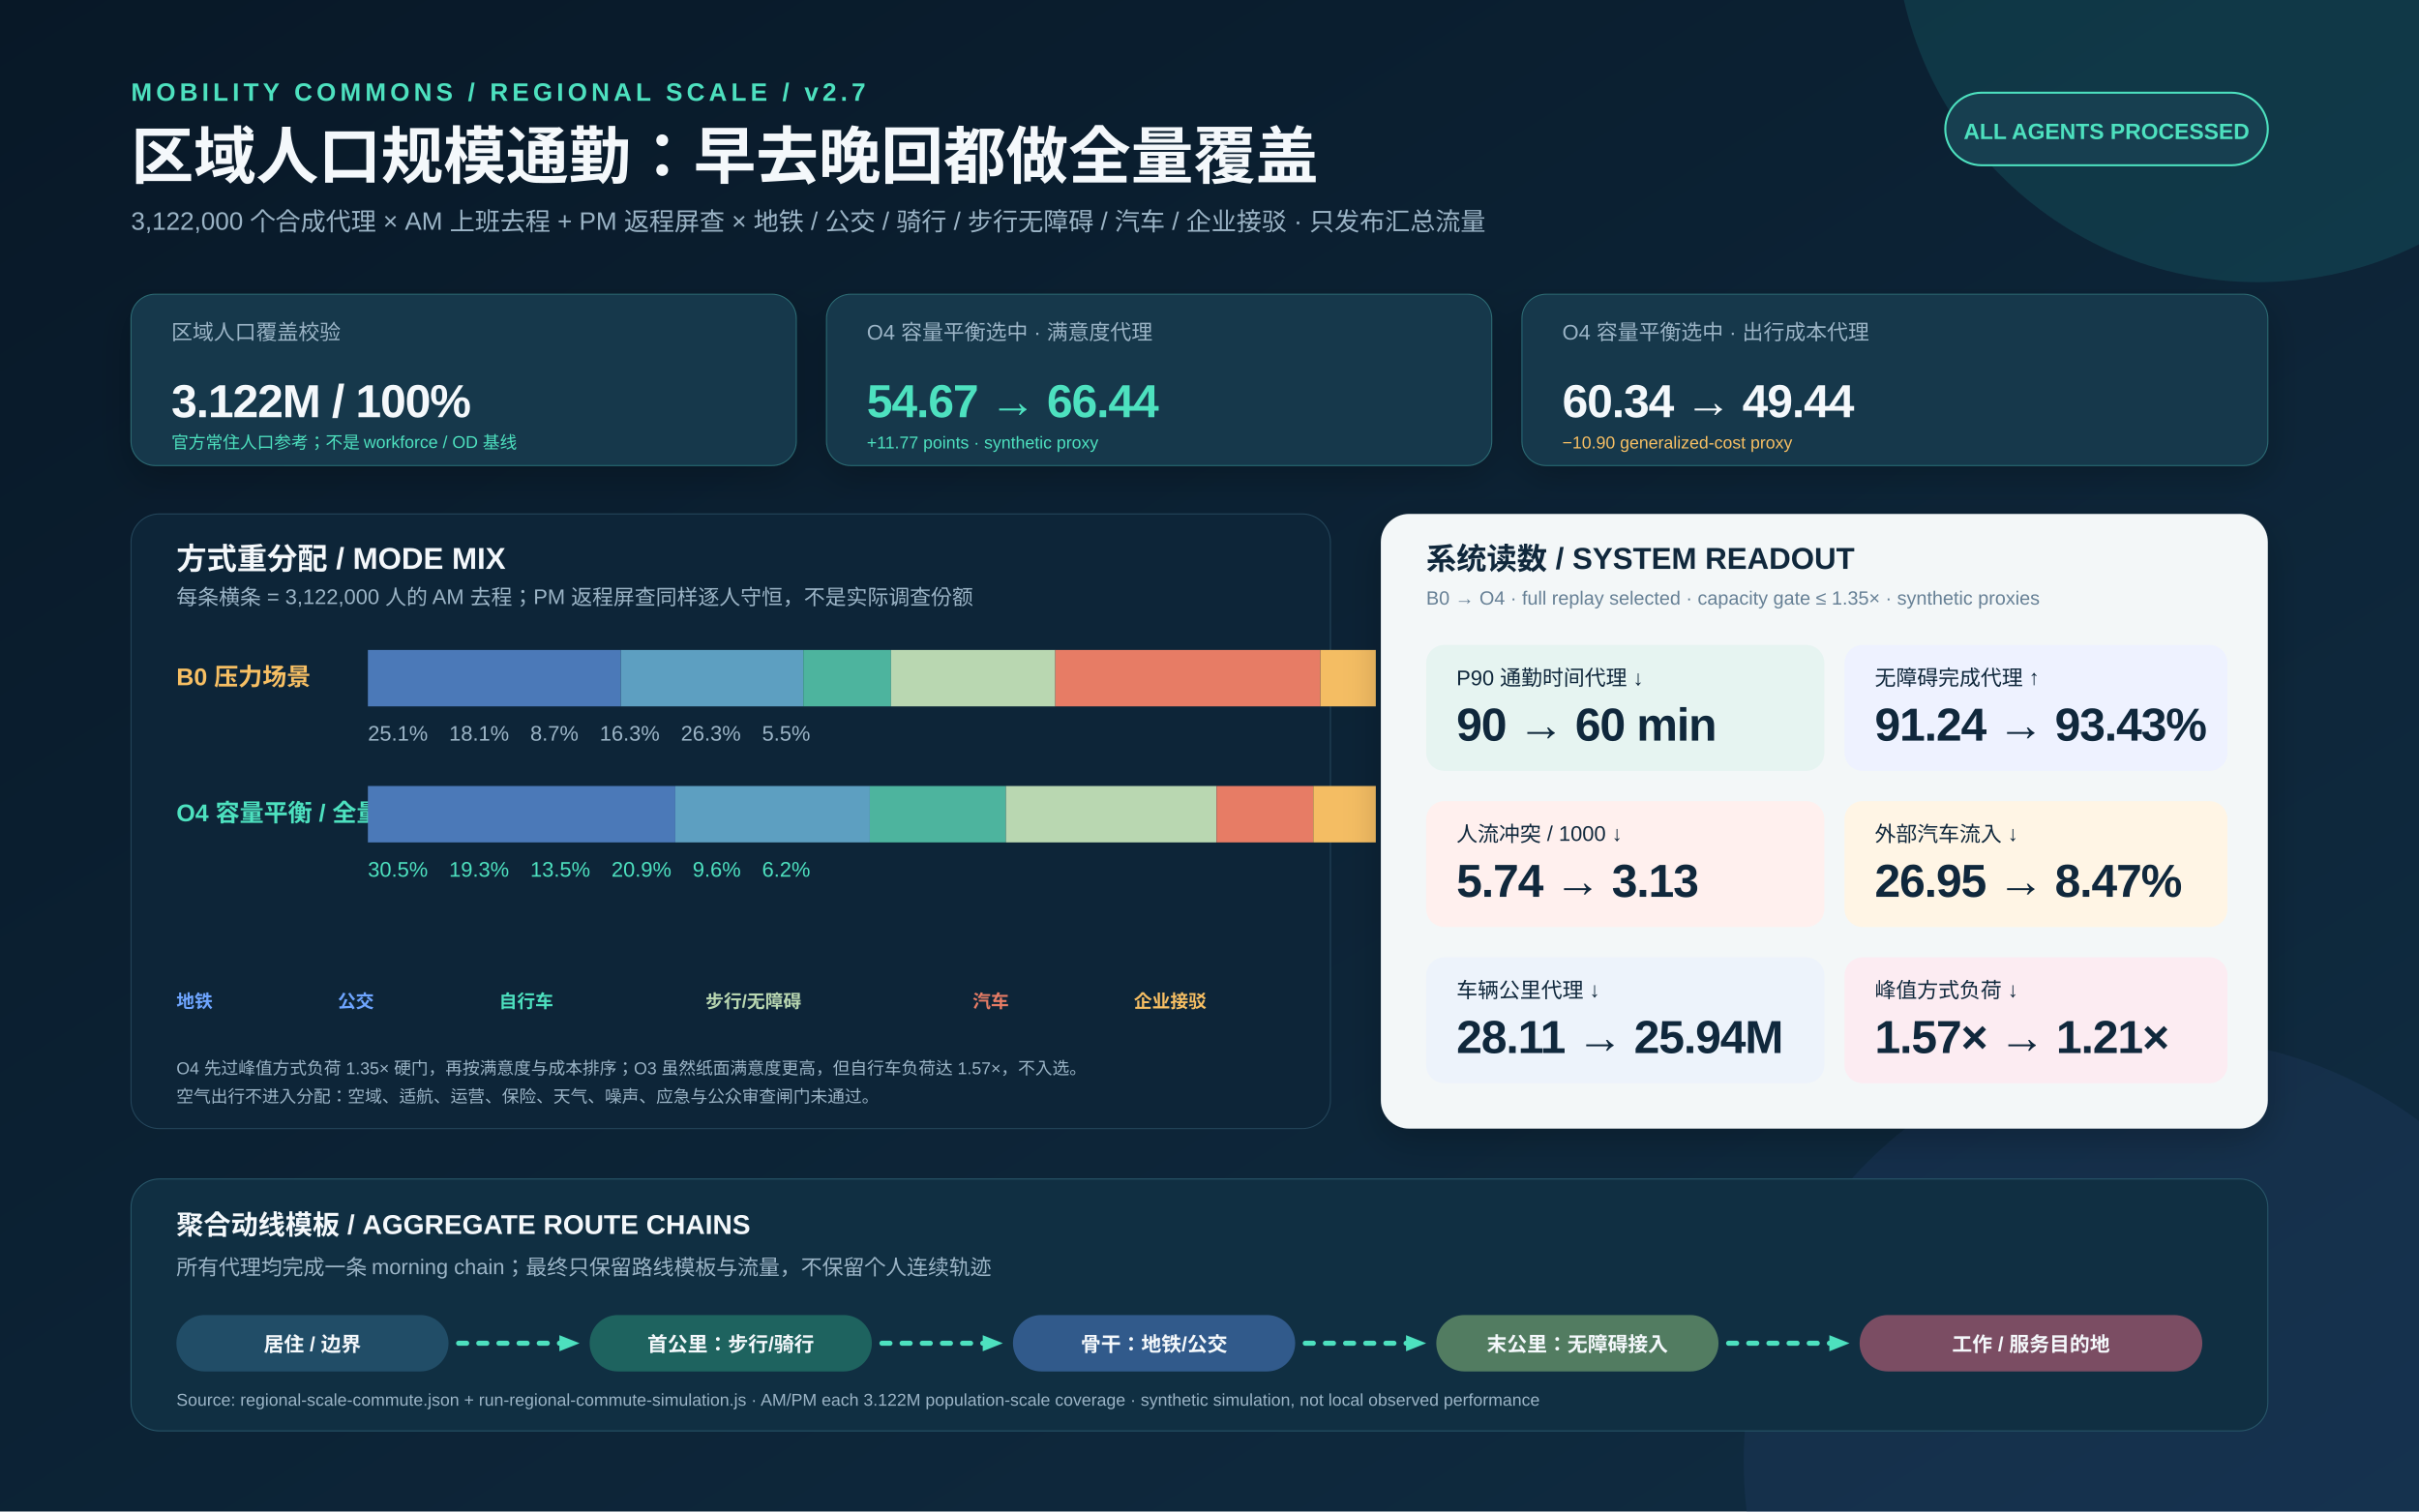
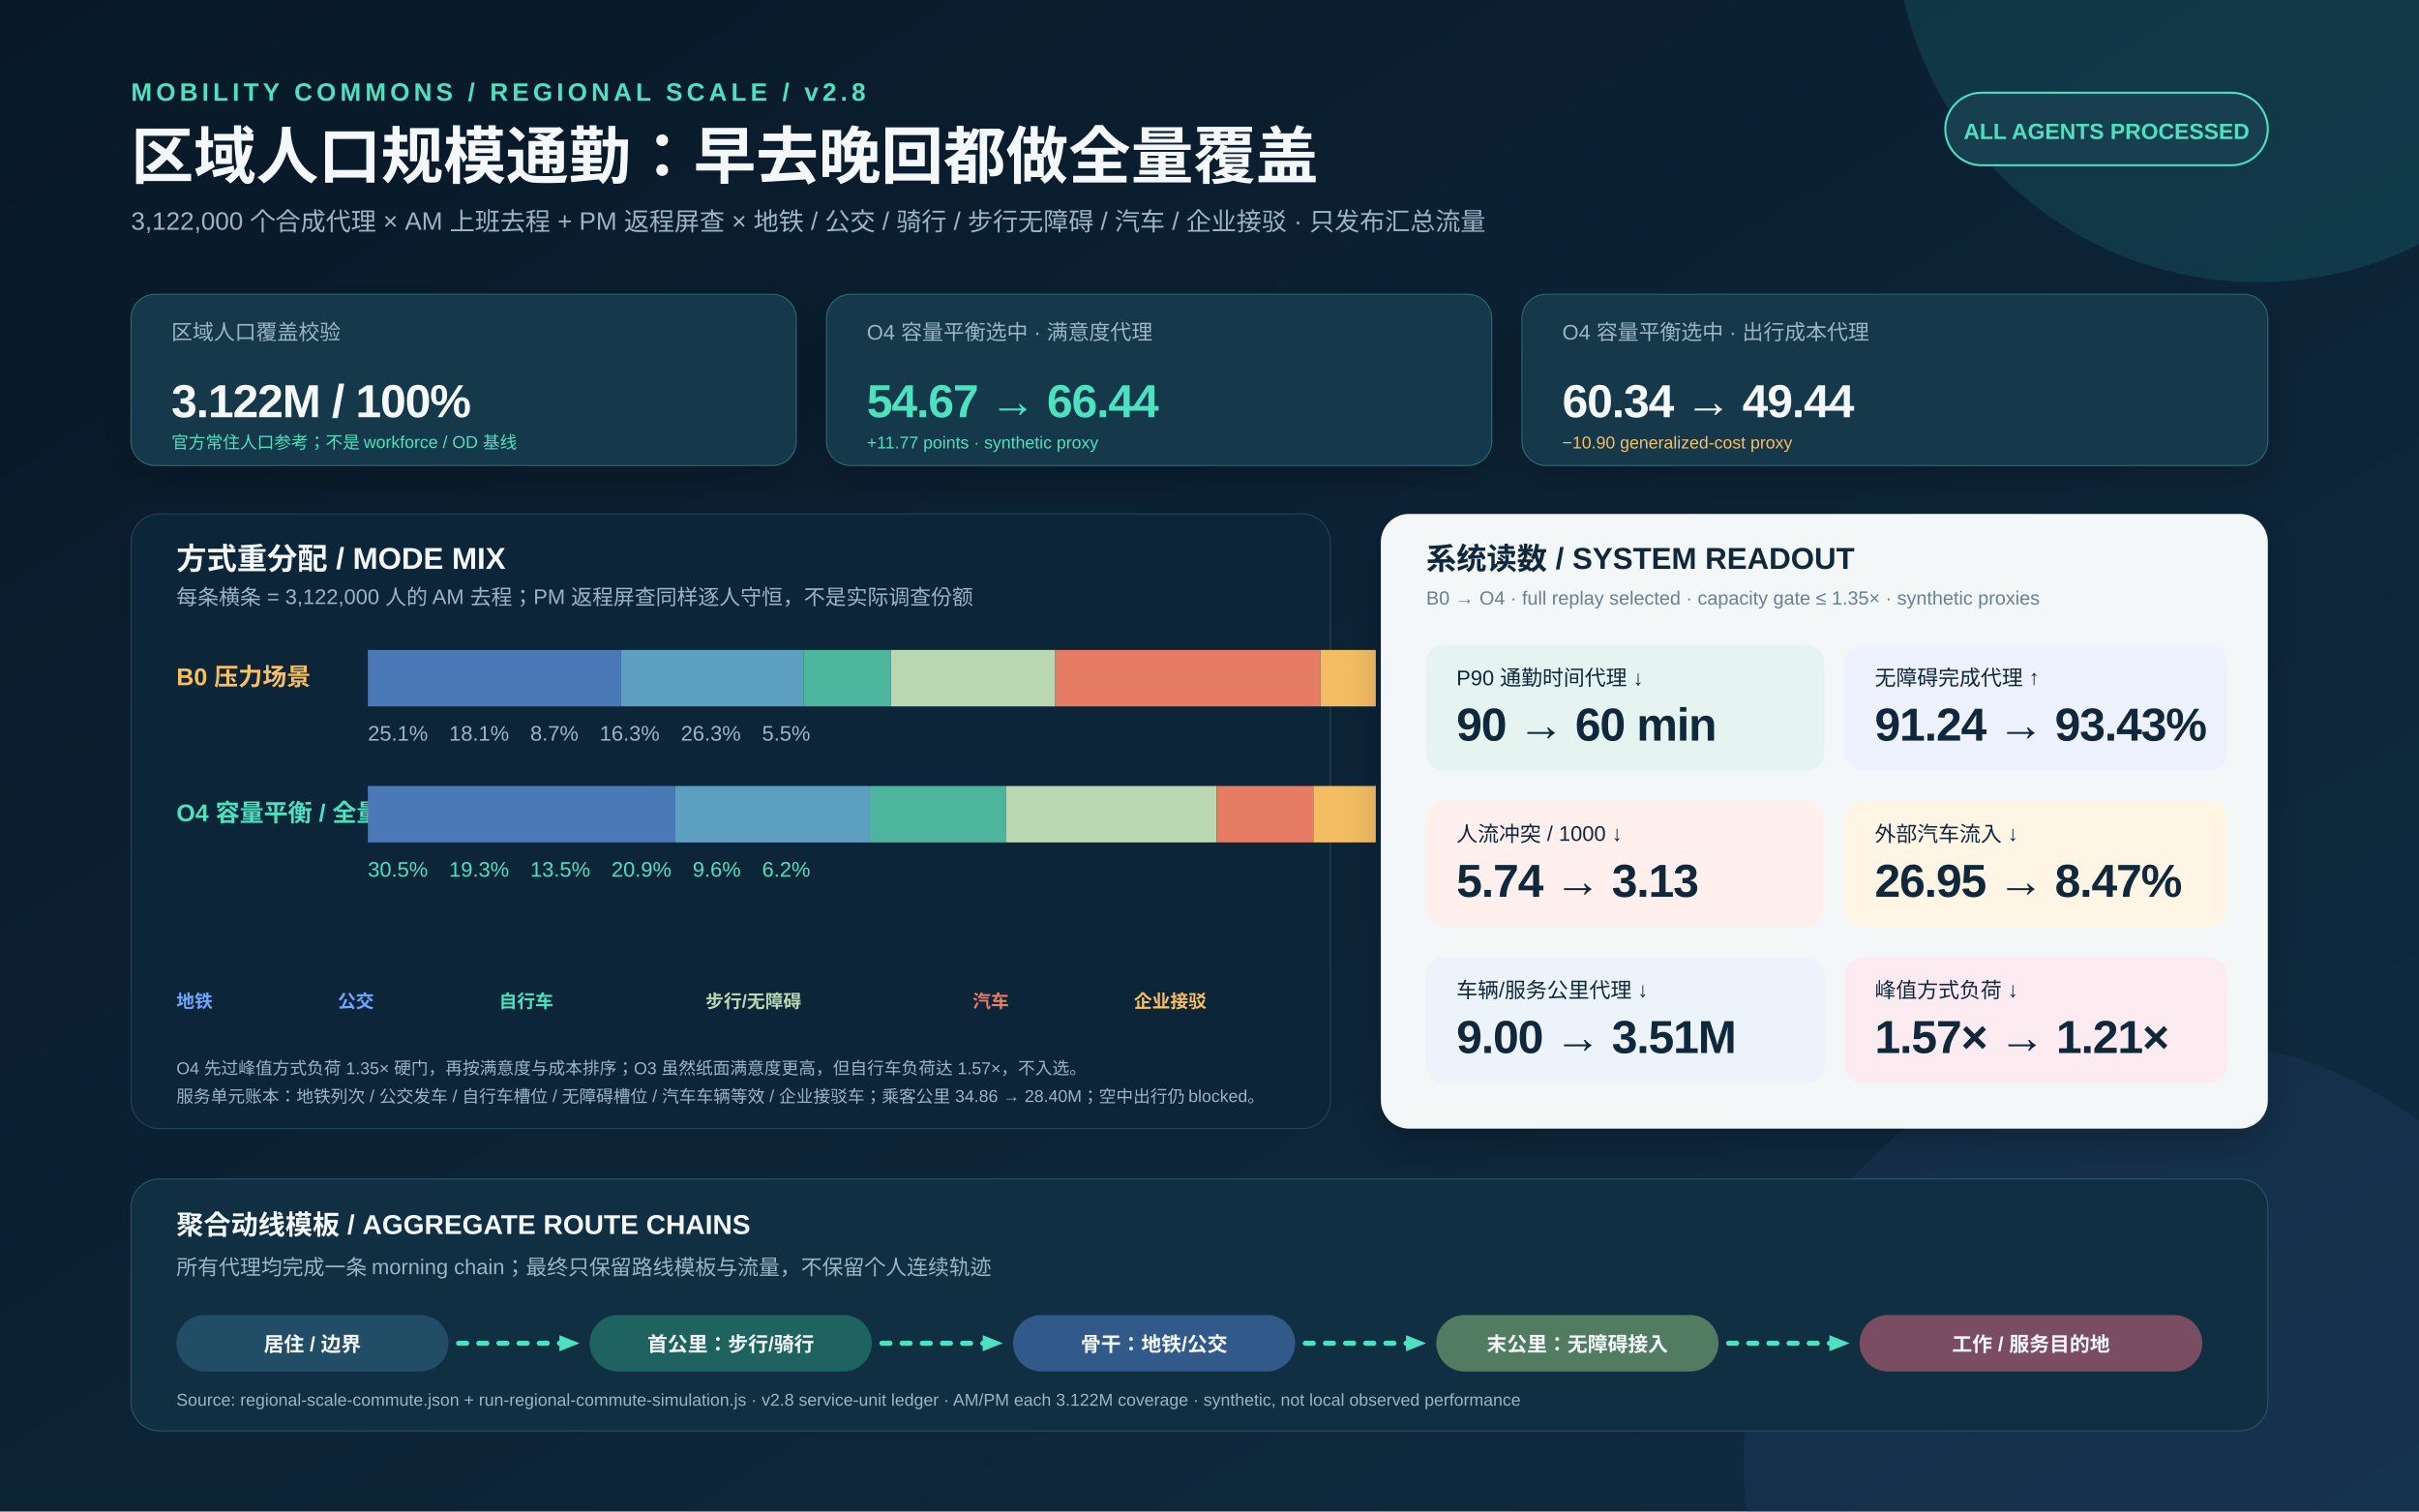
<svg xmlns="http://www.w3.org/2000/svg" width="2400" height="1500" viewBox="0 0 2400 1500" role="img" aria-labelledby="title desc">
  <defs>
    <linearGradient id="bg" x1="0" y1="0" x2="1" y2="1">
      <stop offset="0" stop-color="#081827" />
      <stop offset="1" stop-color="#102d43" />
    </linearGradient>
    <linearGradient id="mint" x1="0" y1="0" x2="1" y2="0">
      <stop offset="0" stop-color="#4de1bf" />
      <stop offset="1" stop-color="#20a89b" />
    </linearGradient>
    <filter id="shadow" x="-10%" y="-10%" width="120%" height="130%">
      <feDropShadow dx="0" dy="12" stdDeviation="18" flood-color="#000" flood-opacity=".22" />
    </filter>
    <style>
      .sans{font-family:PingFang SC,Microsoft YaHei,Arial,sans-serif}.mono{font-family:SFMono-Regular,Menlo,monospace}.white{fill:#f4f8fb}.muted{fill:#9bb4c6}.teal{fill:#4de1bf}.amber{fill:#f7bf63}.pink{fill:#f07d9e}.blue{fill:#6ea5ff}.card{fill:#f3f7f8}.ink{fill:#10283c}.small{font-size:21px}.label{font-size:24px;font-weight:700}.value{font-size:46px;font-weight:800;letter-spacing:-1px}.tiny{font-size:17px}.axis{fill:#7895a9;font-size:18px}.mode{font-size:18px;font-weight:700}.arrow{fill:none;stroke:#4de1bf;stroke-width:5;stroke-linecap:round;stroke-dasharray:8 12}
    </style>
  </defs>
  <rect width="2400" height="1500" fill="url(#bg)" />
  <circle cx="2240" cy="-80" r="360" fill="#1a6f76" opacity=".28" />
  <circle cx="2150" cy="1450" r="420" fill="#294575" opacity=".22" />
-   <text x="130" y="100" class="sans teal" font-size="25" font-weight="800" letter-spacing="4">MOBILITY COMMONS / REGIONAL SCALE / v2.7</text>
+   <text x="130" y="100" class="sans teal" font-size="25" font-weight="800" letter-spacing="4">MOBILITY COMMONS / REGIONAL SCALE / v2.8</text>
  <text x="130" y="177" class="sans white" font-size="62" font-weight="800">区域人口规模通勤：早去晚回都做全量覆盖</text>
  <text x="130" y="228" class="sans muted" font-size="25">3,122,000 个合成代理 × AM 上班去程 + PM 返程屏查 × 地铁 / 公交 / 骑行 / 步行无障碍 / 汽车 / 企业接驳 · 只发布汇总流量</text>
  <rect x="1930" y="92" width="320" height="72" rx="36" fill="#173f50" stroke="#4de1bf" stroke-width="2" />
  <text x="2090" y="138" text-anchor="middle" class="sans teal" font-size="22" font-weight="800">ALL AGENTS PROCESSED</text>
  <g filter="url(#shadow)">
    <rect x="130" y="292" width="660" height="170" rx="24" fill="#12384c" stroke="#2e6b73" />
    <rect x="820" y="292" width="660" height="170" rx="24" fill="#12384c" stroke="#2e6b73" />
    <rect x="1510" y="292" width="740" height="170" rx="24" fill="#12384c" stroke="#2e6b73" />
  </g>
  <text x="170" y="337" class="sans muted small">区域人口覆盖校验</text>
  <text x="170" y="414" class="sans white value">3.122M / 100%</text>
  <text x="170" y="445" class="sans teal tiny">官方常住人口参考；不是 workforce / OD 基线</text>
  <text x="860" y="337" class="sans muted small">O4 容量平衡选中 · 满意度代理</text>
  <text x="860" y="414" class="sans teal value">54.67 → 66.44</text>
  <text x="860" y="445" class="sans teal tiny">+11.77 points · synthetic proxy</text>
  <text x="1550" y="337" class="sans muted small">O4 容量平衡选中 · 出行成本代理</text>
  <text x="1550" y="414" class="sans white value">60.34 → 49.44</text>
  <text x="1550" y="445" class="sans amber tiny">−10.90 generalized-cost proxy</text>
  <rect x="130" y="510" width="1190" height="610" rx="28" fill="#0d2538" stroke="#24465b" />
  <text x="175" y="565" class="sans white" font-size="30" font-weight="800">方式重分配 / MODE MIX</text>
  <text x="175" y="600" class="sans muted small">每条横条 = 3,122,000 人的 AM 去程；PM 返程屏查同样逐人守恒，不是实际调查份额</text>
  <text x="175" y="680" class="sans amber label">B0 压力场景</text>
  <text x="175" y="815" class="sans teal label">O4 容量平衡 / 全量搜索选中</text>
  <g>
    <rect x="365" y="645" width="251" height="56" fill="#4b79b8" />
    <rect x="616" y="645" width="181" height="56" fill="#5d9fc1" />
    <rect x="797" y="645" width="87" height="56" fill="#4db49e" />
    <rect x="884" y="645" width="163" height="56" fill="#b9d7b1" />
    <rect x="1047" y="645" width="263" height="56" fill="#e77c65" />
    <rect x="1310" y="645" width="55" height="56" fill="#f4bd63" />
    <rect x="365" y="780" width="305" height="56" fill="#4b79b8" />
    <rect x="670" y="780" width="193" height="56" fill="#5d9fc1" />
    <rect x="863" y="780" width="135" height="56" fill="#4db49e" />
    <rect x="998" y="780" width="209" height="56" fill="#b9d7b1" />
    <rect x="1207" y="780" width="96" height="56" fill="#e77c65" />
    <rect x="1303" y="780" width="62" height="56" fill="#f4bd63" />
    <text x="365" y="735" class="sans muted small">25.1%　18.1%　8.7%　16.3%　26.3%　5.5%</text>
    <text x="365" y="870" class="sans teal small">30.5%　19.3%　13.5%　20.9%　9.6%　6.2%</text>
  </g>
  <g class="sans mode">
    <text x="175" y="1000" class="blue">地铁</text>
    <text x="335" y="1000" class="blue">公交</text>
    <text x="495" y="1000" class="teal">自行车</text>
    <text x="700" y="1000" fill="#b9d7b1">步行/无障碍</text>
    <text x="965" y="1000" fill="#e77c65">汽车</text>
    <text x="1125" y="1000" class="amber">企业接驳</text>
  </g>
  <text x="175" y="1066" class="sans muted tiny">O4 先过峰值方式负荷 1.35× 硬门，再按满意度与成本排序；O3 虽然纸面满意度更高，但自行车负荷达 1.57×，不入选。</text>
-   <text x="175" y="1094" class="sans muted tiny">空气出行不进入分配：空域、适航、运营、保险、天气、噪声、应急与公众审查闸门未通过。</text>
+   <text x="175" y="1094" class="sans muted tiny">服务单元账本：地铁列次 / 公交发车 / 自行车槽位 / 无障碍槽位 / 汽车车辆等效 / 企业接驳车；乘客公里 34.86 → 28.40M；空中出行仍 blocked。</text>
  <rect x="1370" y="510" width="880" height="610" rx="28" fill="#f3f7f8" filter="url(#shadow)" />
  <text x="1415" y="565" class="sans ink" font-size="30" font-weight="800">系统读数 / SYSTEM READOUT</text>
  <text x="1415" y="600" class="sans" fill="#668095" font-size="19">B0 → O4 · full replay selected · capacity gate ≤ 1.35× · synthetic proxies</text>
  <g class="sans">
    <rect x="1415" y="640" width="395" height="125" rx="18" fill="#e6f4f1" />
    <text x="1445" y="680" class="ink small">P90 通勤时间代理 ↓</text>
    <text x="1445" y="735" class="ink value">90 → 60 min</text>
    <rect x="1830" y="640" width="380" height="125" rx="18" fill="#eef2ff" />
    <text x="1860" y="680" class="ink small">无障碍完成代理 ↑</text>
    <text x="1860" y="735" class="ink value">91.24 → 93.43%</text>
    <rect x="1415" y="795" width="395" height="125" rx="18" fill="#fff0ee" />
    <text x="1445" y="835" class="ink small">人流冲突 / 1000 ↓</text>
    <text x="1445" y="890" class="ink value">5.74 → 3.13</text>
    <rect x="1830" y="795" width="380" height="125" rx="18" fill="#fff5e5" />
    <text x="1860" y="835" class="ink small">外部汽车流入 ↓</text>
    <text x="1860" y="890" class="ink value">26.95 → 8.47%</text>
    <rect x="1415" y="950" width="395" height="125" rx="18" fill="#edf3fb" />
-     <text x="1445" y="990" class="ink small">车辆公里代理 ↓</text>
-     <text x="1445" y="1045" class="ink value">28.11 → 25.94M</text>
+     <text x="1445" y="990" class="ink small">车辆/服务公里代理 ↓</text>
+     <text x="1445" y="1045" class="ink value">9.00 → 3.51M</text>
    <rect x="1830" y="950" width="380" height="125" rx="18" fill="#fcecf2" />
    <text x="1860" y="990" class="ink small">峰值方式负荷 ↓</text>
    <text x="1860" y="1045" class="ink value">1.57× → 1.21×</text>
  </g>
  <rect x="130" y="1170" width="2120" height="250" rx="28" fill="#102f42" stroke="#28576a" />
  <text x="175" y="1225" class="sans white" font-size="27" font-weight="800">聚合动线模板 / AGGREGATE ROUTE CHAINS</text>
  <text x="175" y="1265" class="sans muted small">所有代理均完成一条 morning chain；最终只保留路线模板与流量，不保留个人连续轨迹</text>
  <g class="sans" font-size="20" font-weight="700">
    <rect x="175" y="1305" width="270" height="56" rx="28" fill="#214d67" />
    <text x="310" y="1341" text-anchor="middle" class="white">居住 / 边界</text>
    <path d="M455 1333 H555" class="arrow" />
    <polygon points="555,1325 575,1333 555,1341" fill="#4de1bf" />
    <rect x="585" y="1305" width="280" height="56" rx="28" fill="#1e635f" />
    <text x="725" y="1341" text-anchor="middle" class="white">首公里：步行/骑行</text>
    <path d="M875 1333 H975" class="arrow" />
    <polygon points="975,1325 995,1333 975,1341" fill="#4de1bf" />
    <rect x="1005" y="1305" width="280" height="56" rx="28" fill="#315a8b" />
    <text x="1145" y="1341" text-anchor="middle" class="white">骨干：地铁/公交</text>
    <path d="M1295 1333 H1395" class="arrow" />
    <polygon points="1395,1325 1415,1333 1395,1341" fill="#4de1bf" />
    <rect x="1425" y="1305" width="280" height="56" rx="28" fill="#527c61" />
    <text x="1565" y="1341" text-anchor="middle" class="white">末公里：无障碍接入</text>
    <path d="M1715 1333 H1815" class="arrow" />
    <polygon points="1815,1325 1835,1333 1815,1341" fill="#4de1bf" />
    <rect x="1845" y="1305" width="340" height="56" rx="28" fill="#7b4d63" />
    <text x="2015" y="1341" text-anchor="middle" class="white">工作 / 服务目的地</text>
  </g>
-   <text x="175" y="1395" class="sans muted tiny">Source: regional-scale-commute.json + run-regional-commute-simulation.js · AM/PM each 3.122M population-scale coverage · synthetic simulation, not local observed performance</text>
+   <text x="175" y="1395" class="sans muted tiny">Source: regional-scale-commute.json + run-regional-commute-simulation.js · v2.8 service-unit ledger · AM/PM each 3.122M coverage · synthetic, not local observed performance</text>
</svg>
